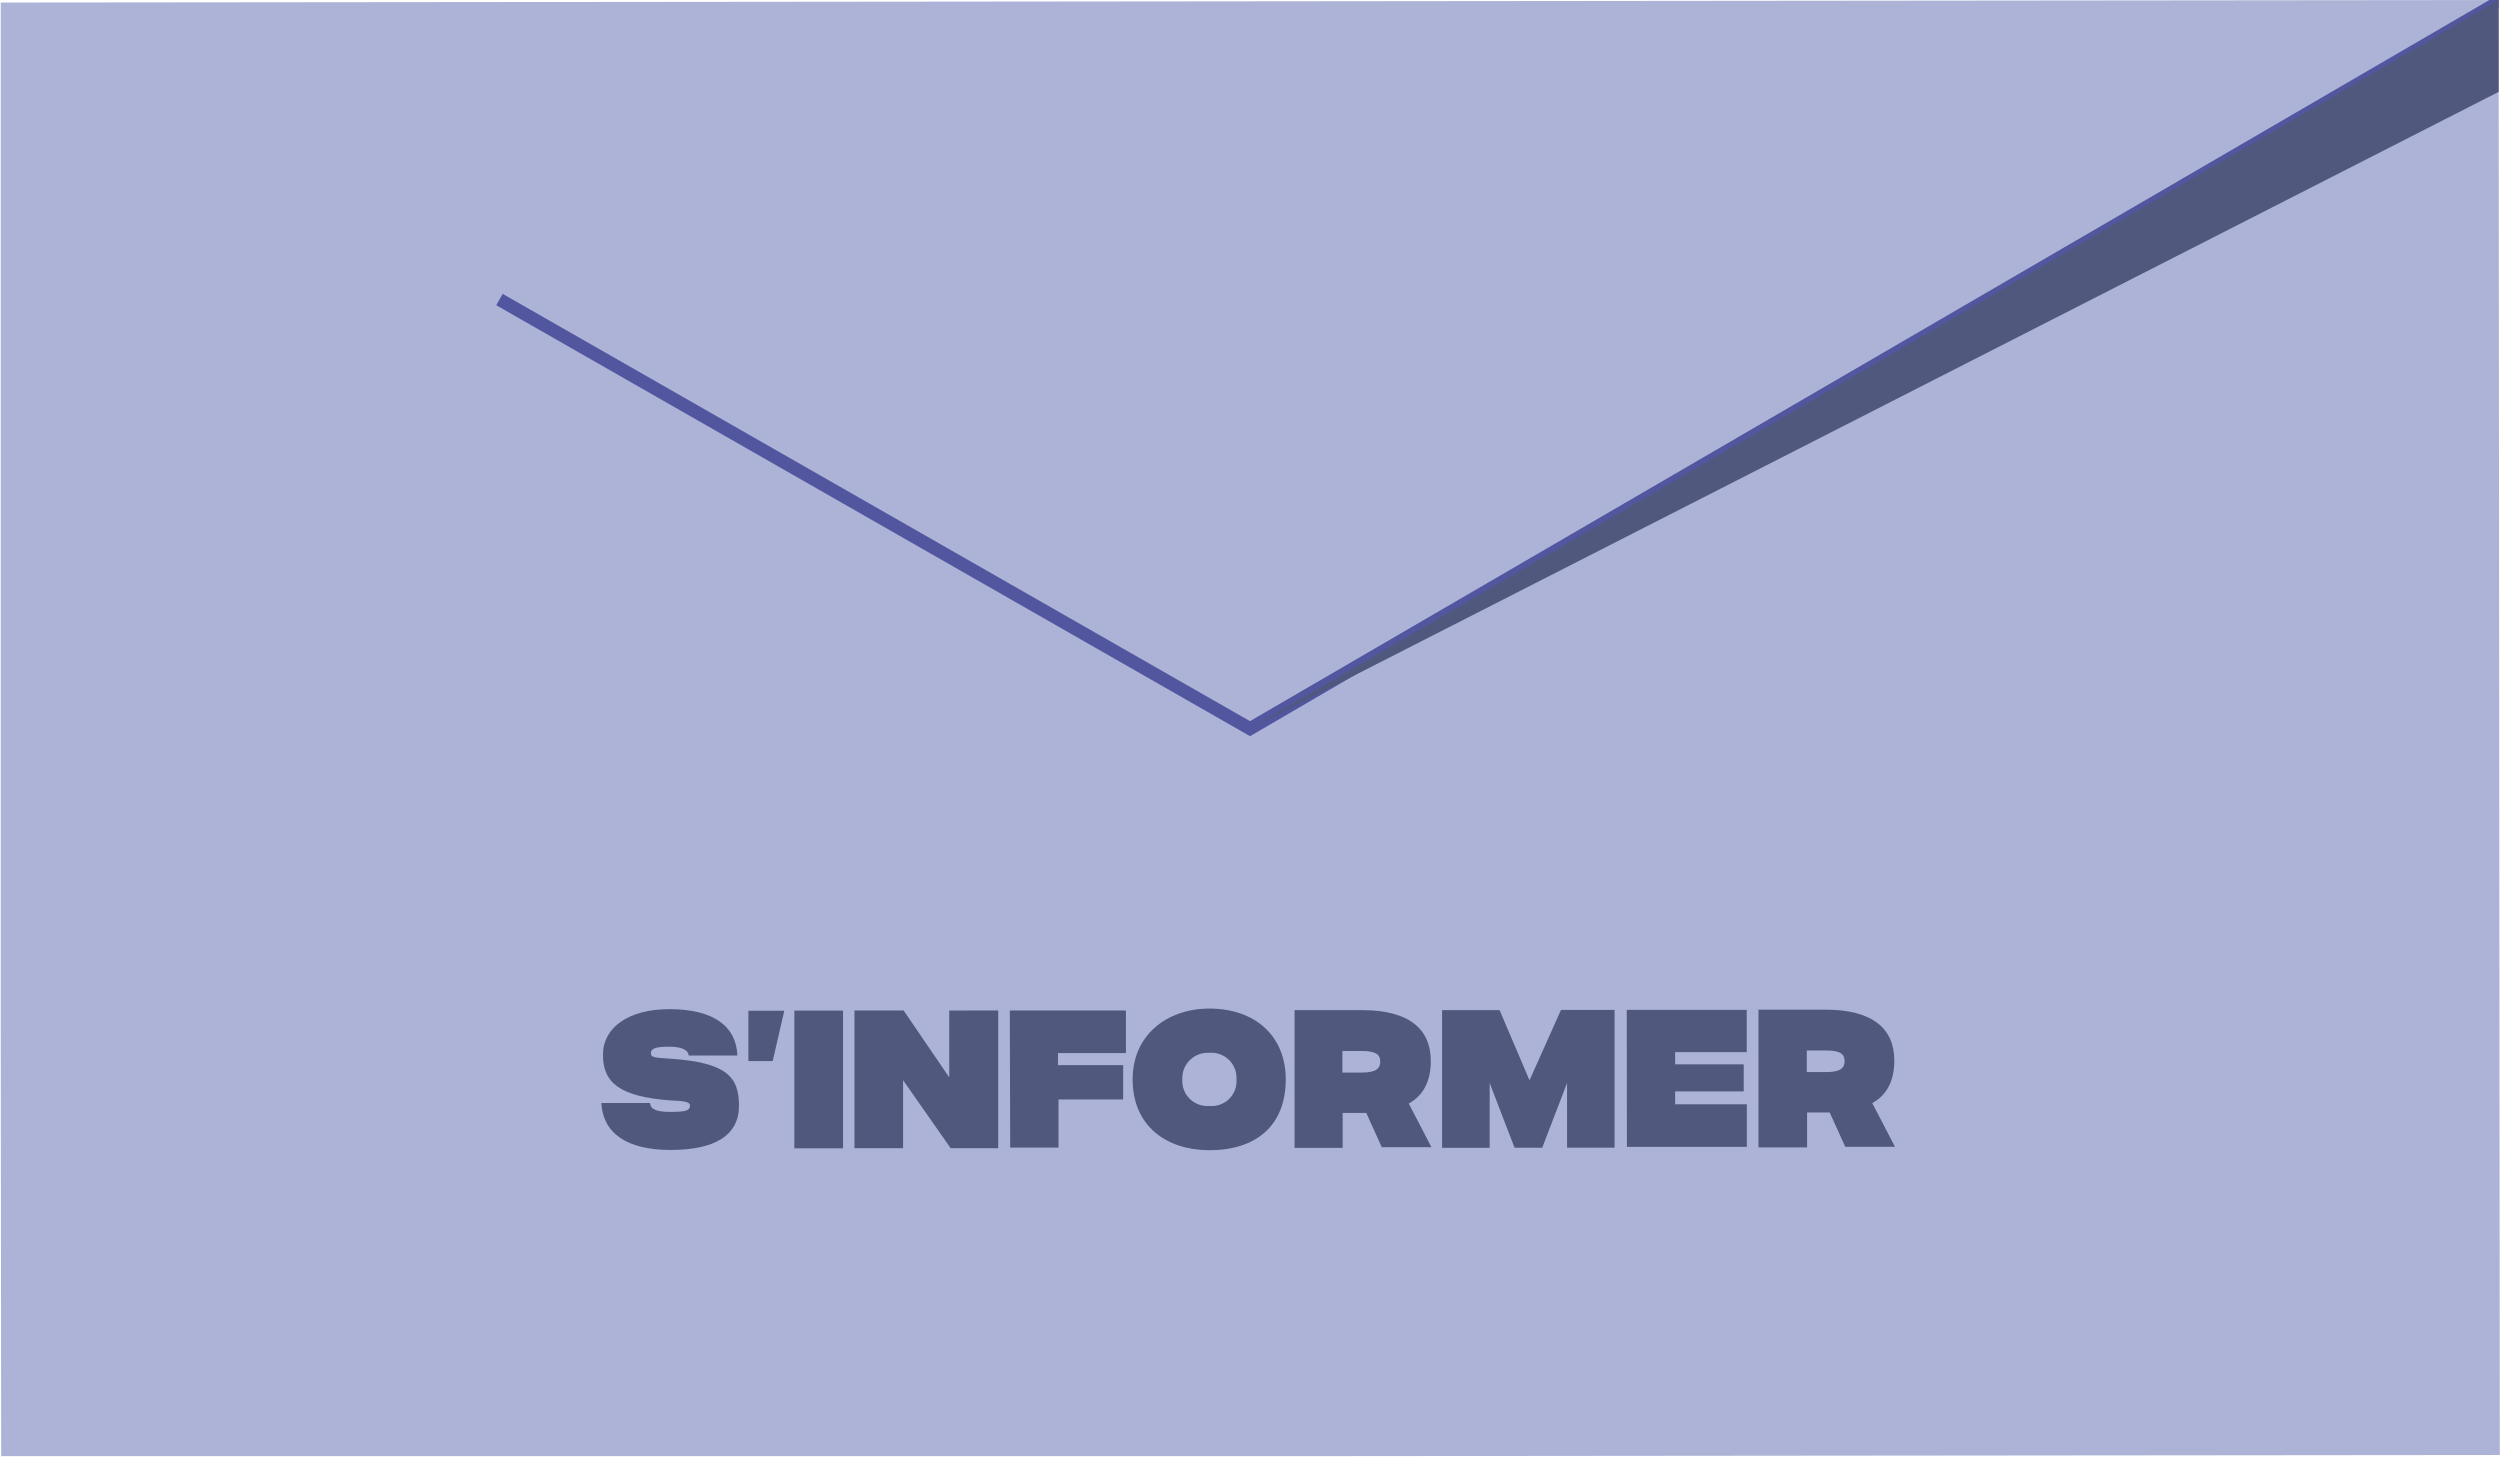
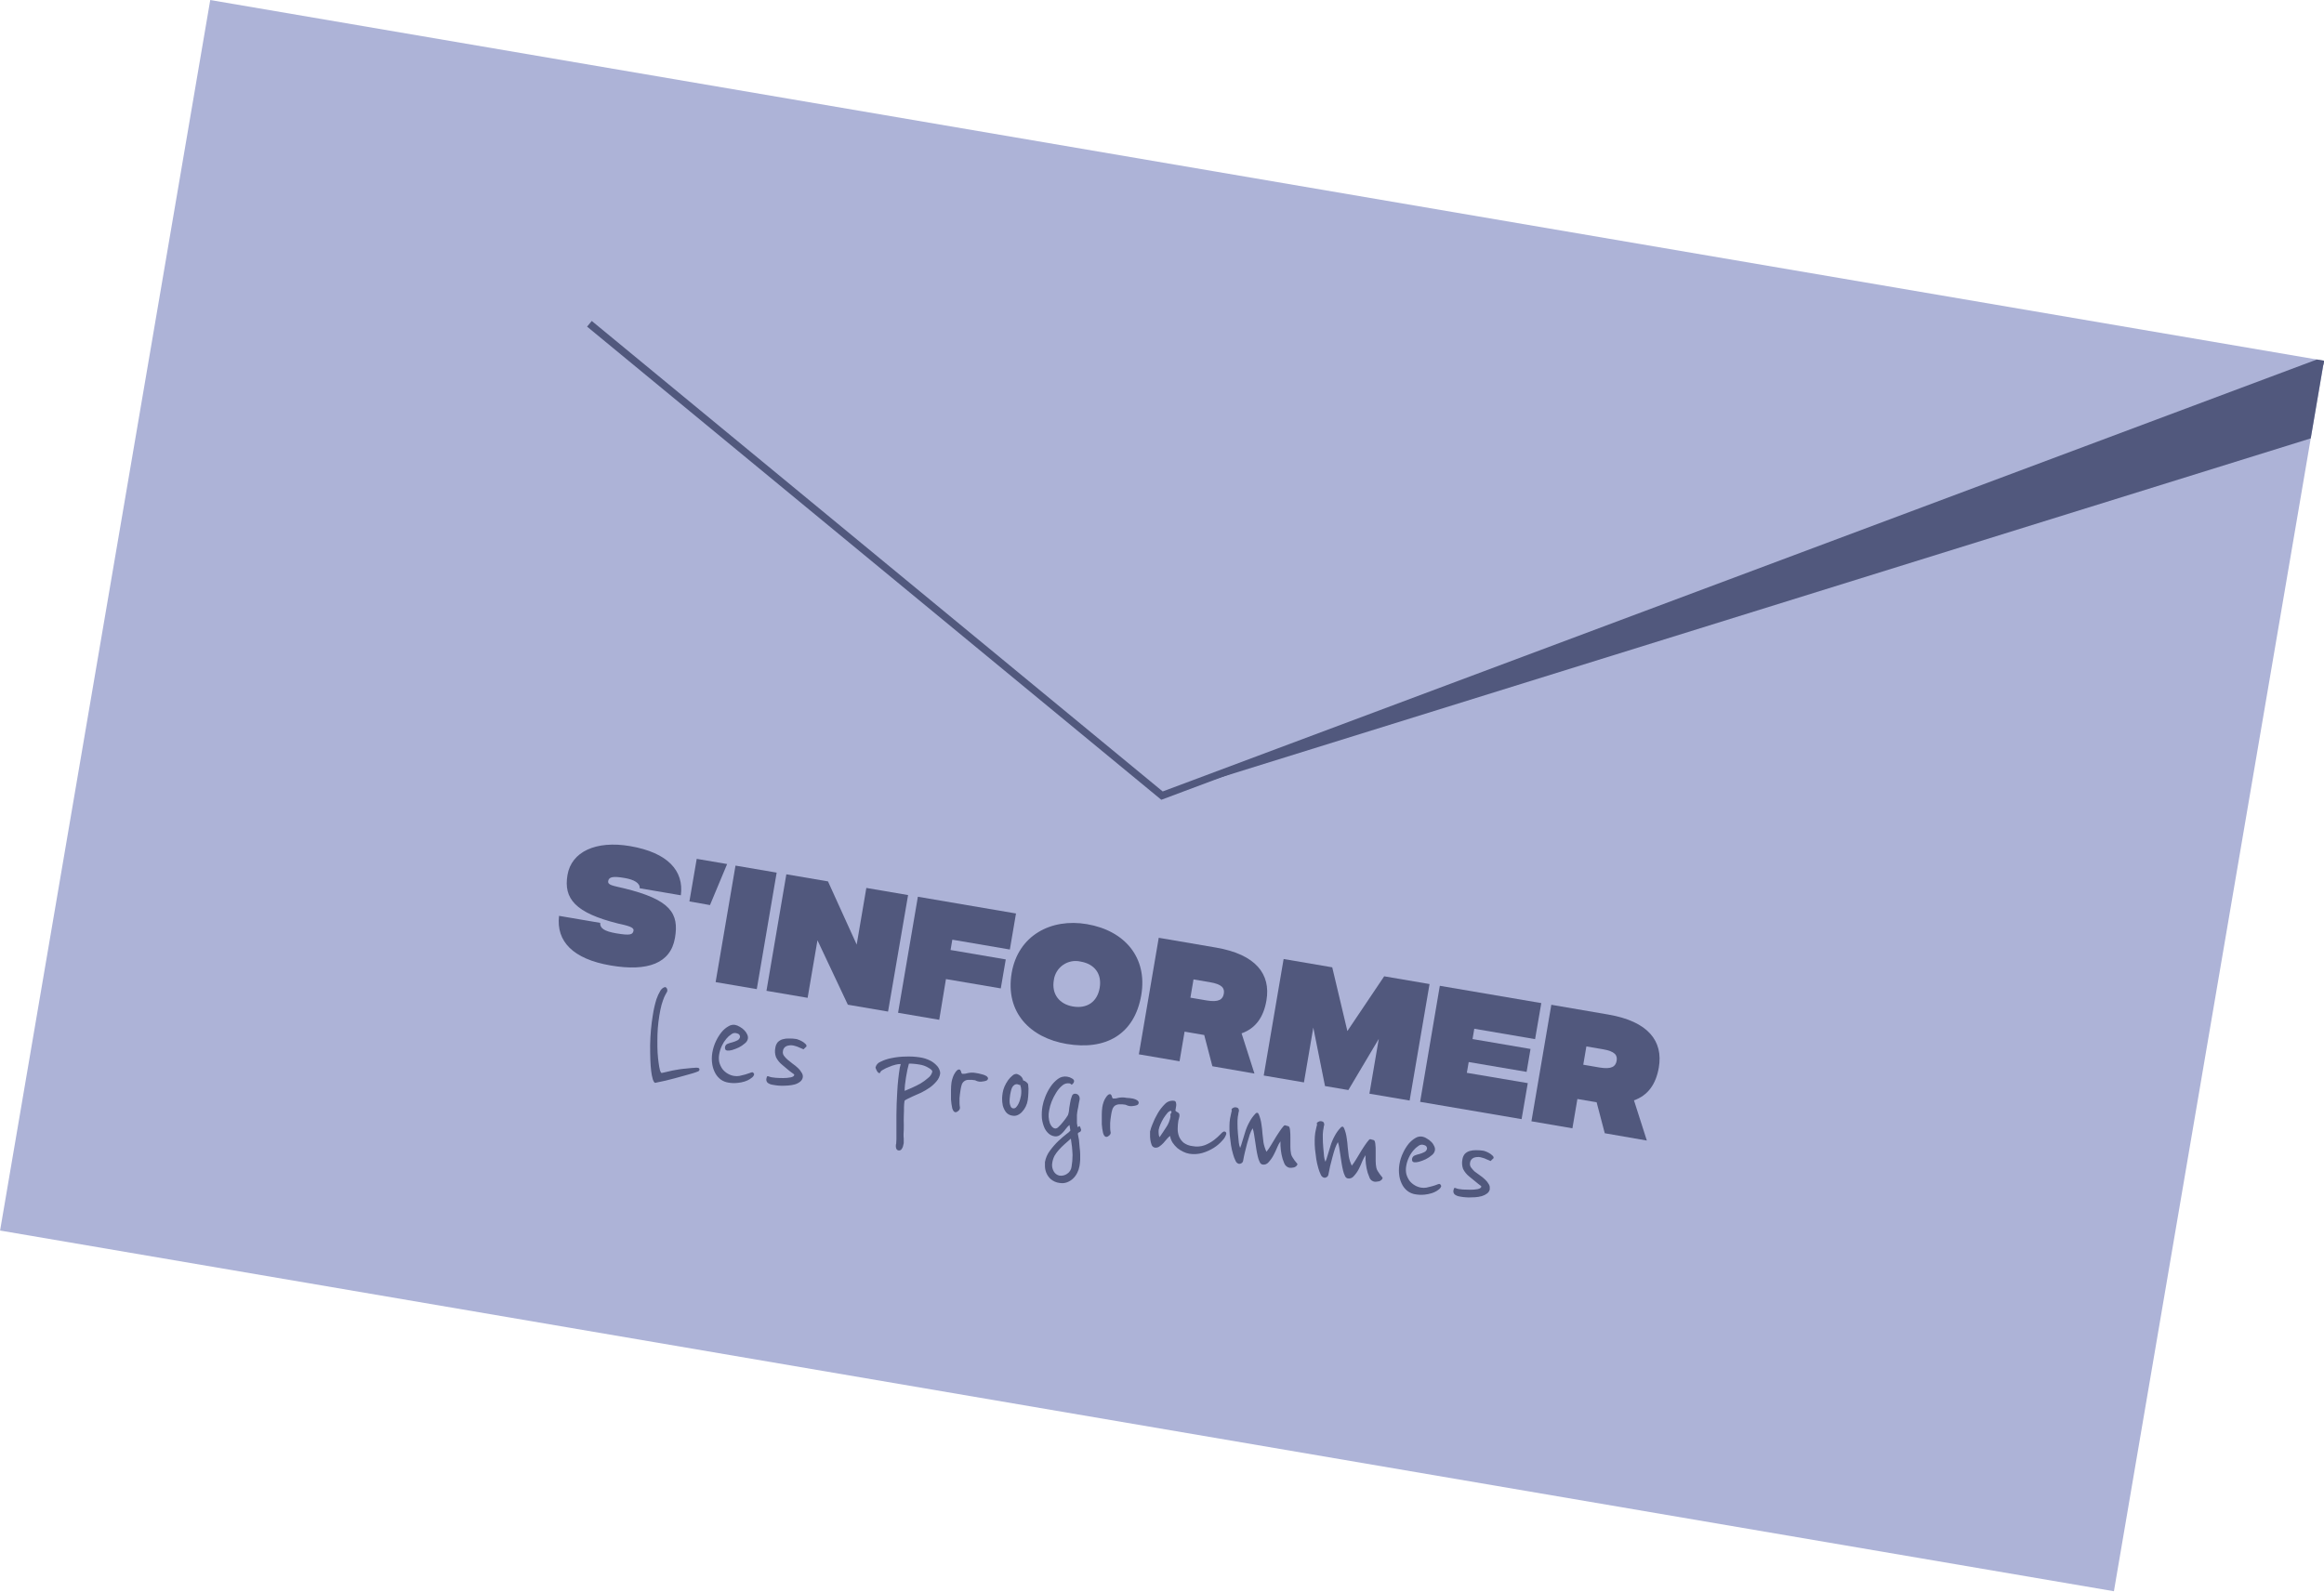
- <svg xmlns="http://www.w3.org/2000/svg" id="Calque_1" data-name="Calque 1" viewBox="0 0 383.49 223.54">
+ <svg xmlns="http://www.w3.org/2000/svg" viewBox="0 0 635.74 435.41">
  <defs>
-     <style>.cls-1{fill:none;}.cls-2{clip-path:url(#clip-path);}.cls-3{fill:#adb3d7;}.cls-4{fill:#51569e;}.cls-5{fill:#51587d;}</style>
-     <clipPath id="clip-path" transform="translate(-308.04 -388.61)">
-       <rect class="cls-1" x="308.15" y="388.04" width="383.7" height="223.93" />
+     <style>.cls-1{fill:none;}.cls-2{clip-path:url(#clip-path);}.cls-3{fill:#adb3d7;}.cls-4{fill:#51587d;}</style>
+     <clipPath id="clip-path" transform="translate(-188.07 -286.4)">
+       <rect class="cls-1" x="334.99" y="209.94" width="342.74" height="587.28" transform="translate(-75.24 917.99) rotate(-80.31)" />
    </clipPath>
  </defs>
-   <g class="cls-2">
-     <path class="cls-3" d="M691.32,388.61,308,389l.22,223.17,383.28-.37Z" transform="translate(-308.04 -388.61)" />
-     <polyline class="cls-4" points="383.28 1.16 191.75 112.93 191.25 112.64 76.12 46.82 77.11 45.08 191.74 110.62 381.86 0 383.28 0 383.28 1.16" />
-     <path class="cls-5" d="M421.15,550.52h-7.47c-.08-.93-1.27-1.36-3-1.35-2,0-2.8.25-2.8,1s.93.67,3,.84c8.65.59,10.51,2.79,10.52,7.2,0,4.59-3.73,6.8-10.51,6.8s-10.35-2.62-10.61-7.2h7.47c.08.94.93,1.36,3.13,1.36,2.55,0,3-.26,3-1,0-.6-1.19-.68-3-.76-7.8-.59-10.35-2.71-10.35-7,0-4.16,3.89-7,10.17-7C417.58,543.4,421,546.11,421.15,550.52Z" transform="translate(-308.04 -388.61)" />
-     <path class="cls-5" d="M426.57,551.37h-3.73v-7.72h5.51Z" transform="translate(-308.04 -388.61)" />
-     <path class="cls-5" d="M437.36,564.76h-7.47l0-21.13h7.47Z" transform="translate(-308.04 -388.61)" />
-     <path class="cls-5" d="M461.16,543.61l0,21.13h-7.29l-7.3-10.43v10.43h-7.46l0-21.13h7.54l7,10.27V543.62Z" transform="translate(-308.04 -388.61)" />
-     <path class="cls-5" d="M462.94,543.61l17.81,0v6.54H470.33V552h10v5.26h-9.92v7.39H463Z" transform="translate(-308.04 -388.61)" />
-     <path class="cls-5" d="M493.56,543.32c6.95,0,11.7,4.15,11.71,10.85,0,7.13-4.57,10.87-11.69,10.88-6.53,0-11.79-3.64-11.8-10.85C481.77,547.41,487,543.33,493.56,543.32Zm0,14.94a3.81,3.81,0,0,0,4.15-4.08,3.85,3.85,0,0,0-4.16-4.07,3.9,3.9,0,0,0-4.15,4.08A3.85,3.85,0,0,0,493.57,558.26Z" transform="translate(-308.04 -388.61)" />
-     <path class="cls-5" d="M514,559.43v5.26h-7.38l0-21.13H517c7.29,0,10.52,3,10.52,7.79,0,3.06-1.1,5.27-3.38,6.54l3.48,6.7H520l-2.38-5.26H514Zm5.76-8c0-1-.6-1.61-2.8-1.6h-3v3.31h3C519.17,553.14,519.77,552.46,519.77,551.44Z" transform="translate(-308.04 -388.61)" />
-     <path class="cls-5" d="M547.49,543.53h8.22l0,21.13h-7.29v-9.92l-3.81,9.93h-4.24l-3.82-9.92v9.93h-7.3l0-21.12h8.82l4.59,10.77Z" transform="translate(-308.04 -388.61)" />
-     <path class="cls-5" d="M557.58,543.52l18.4,0V550H565v1.87h10.52v4.16H565V558h11v6.53l-18.4,0Z" transform="translate(-308.04 -388.61)" />
-     <path class="cls-5" d="M585.24,559.36v5.26h-7.46l0-21.13H588.1c7.29,0,10.52,3,10.52,7.79,0,3.06-1.09,5.27-3.38,6.54l3.48,6.7h-7.63l-2.38-5.26h-3.48Zm5.75-8c0-1-.59-1.61-2.8-1.61h-3v3.31h3C590.4,553.07,591,552.39,591,551.38Z" transform="translate(-308.04 -388.61)" />
-     <path class="cls-5" d="M499.79,500.38,691.33,402.7V388.61Z" transform="translate(-308.04 -388.61)" />
+   <g id="enveloppe_bleue" data-name="enveloppe bleue">
+     <g class="cls-2">
+       <path class="cls-3" d="M823.81,385.1,245.54,286.4,188.07,623.1l578.27,98.7Z" transform="translate(-188.07 -286.4)" />
+       <polygon class="cls-4" points="317.68 218.84 160.6 89.37 161.88 87.82 318.06 216.56 633.78 98.37 635.74 98.7 635.55 99.84 317.68 218.84" />
+       <path class="cls-4" d="M374.32,531.37l-11.26-1.92c.12-1.43-1.57-2.38-4.13-2.81-3.07-.53-4.28-.34-4.48.81s1.23,1.27,4.26,2c12.9,3.12,15.14,6.93,14,13.59-1.18,6.91-7.38,9.28-17.62,7.53S340.17,544,341,537l11.26,1.92c-.11,1.43,1.06,2.29,4.38,2.86,3.84.65,4.55.38,4.74-.78.15-.89-1.61-1.33-4.28-1.91-11.62-2.91-14.91-6.76-13.79-13.29,1.07-6.28,7.67-9.5,17.14-7.88C370.78,519.7,375.2,524.67,374.32,531.37Z" transform="translate(-188.07 -286.4)" />
+       <path class="cls-4" d="M382.29,534.05l-5.63-1,2-11.65,8.32,1.42Z" transform="translate(-188.07 -286.4)" />
+       <path class="cls-4" d="M395.09,557.05l-11.26-1.92,5.44-31.88,11.26,1.92Z" transform="translate(-188.07 -286.4)" />
+       <path class="cls-4" d="M436.48,531.31,431,563.19l-11-1.88-8.31-17.63L409,559.43l-11.26-1.92,5.44-31.88,11.39,1.94,7.85,17.29,2.64-15.5Z" transform="translate(-188.07 -286.4)" />
+       <path class="cls-4" d="M439.16,531.77,466,536.35l-1.68,9.86-15.74-2.69-.48,2.82,15.1,2.58-1.36,7.93-15-2.55L445,565.44l-11.26-1.92Z" transform="translate(-188.07 -286.4)" />
+       <path class="cls-4" d="M485.41,539.27c10.49,1.79,16.59,9.28,14.86,19.4-1.83,10.75-9.7,15.2-20.45,13.37-9.85-1.68-16.84-8.54-15-19.42C466.58,542.38,475.56,537.58,485.41,539.27Zm-3.84,22.53c3.84.65,6.66-1.24,7.32-5.08s-1.39-6.56-5.22-7.21a6,6,0,0,0-7.32,5.07C475.69,558.42,477.86,561.16,481.57,561.8Z" transform="translate(-188.07 -286.4)" />
+       <path class="cls-4" d="M512.09,568.85l-1.35,7.94-11.13-1.9L505.05,543l15.61,2.67c11,1.87,15.08,7.31,13.85,14.48-.78,4.61-3,7.66-6.8,9l3.52,11-11.51-2-2.23-8.55-.9-.15-4.47-.77Zm10.76-10.55c.26-1.53-.48-2.58-3.81-3.15l-4.48-.76-.85,5,4.48.76C521.52,560.71,522.59,559.84,522.85,558.3Z" transform="translate(-188.07 -286.4)" />
+       <path class="cls-4" d="M566.72,553.54l12.41,2.12-5.45,31.87-11-1.87,2.56-15-8.32,14-6.39-1.09-3.2-16-2.56,15-11-1.88,5.44-31.88,13.3,2.27,4.14,17.44Z" transform="translate(-188.07 -286.4)" />
+       <path class="cls-4" d="M581.94,556.14l27.76,4.73L608,570.73l-16.63-2.84-.48,2.82,15.86,2.71-1.07,6.27L589.84,577l-.51,2.95L606,582.77l-1.69,9.85-27.76-4.73Z" transform="translate(-188.07 -286.4)" />
+       <path class="cls-4" d="M619.56,587.2l-1.35,7.93L607,593.21l5.44-31.88L628,564c11,1.88,15.07,7.31,13.85,14.48-.79,4.61-3,7.66-6.8,9l3.52,11-11.51-2L624.83,588l-.9-.15-4.35-.74Zm10.75-10.55c.27-1.54-.48-2.59-3.8-3.16l-4.48-.76-.85,5,4.48.77C629,579.05,630.05,578.18,630.31,576.65Z" transform="translate(-188.07 -286.4)" />
+       <path class="cls-4" d="M505.94,504.1l314.24-97.75,3.63-21.25Z" transform="translate(-188.07 -286.4)" />
+       <path class="cls-4" d="M379.41,579.1a.58.58,0,0,1-.35.45,14.71,14.71,0,0,1-1.5.53q-1.05.33-2.34.66c-.83.24-1.7.47-2.62.72s-1.77.46-2.52.64-1.41.32-1.94.41-.78.19-.81.19c-.23,0-.46-.35-.67-.93a13.78,13.78,0,0,1-.45-2.26c-.12-1-.2-2.06-.24-3.28s-.06-2.56-.05-3.93.11-2.73.22-4.11.31-2.75.51-4a29.24,29.24,0,0,1,1-4.4,12.37,12.37,0,0,1,1.06-2.29,2.32,2.32,0,0,1,.87-.86,1.41,1.41,0,0,1,.39-.16.68.68,0,0,1,.53.4,1.14,1.14,0,0,1,.12.66,2,2,0,0,1-.28.59,11.32,11.32,0,0,0-.6,1.18c-.21.51-.44,1.18-.69,2a29.54,29.54,0,0,0-.62,3c-.18,1.07-.31,2.19-.41,3.36s-.11,2.33-.12,3.49,0,2.25.06,3.29.17,2,.28,2.78a18.2,18.2,0,0,0,.36,2c.14.47.29.73.47.76l.61-.13,1.42-.32a18.06,18.06,0,0,1,1.84-.38c.69-.13,1.38-.24,2.06-.31.31,0,.66-.07,1.06-.1l1.21-.12c.37,0,.69-.06,1-.07h.55C379.25,578.57,379.46,578.78,379.41,579.1Zm14.94,1.11a.6.6,0,0,1,0,.27,1.52,1.52,0,0,1-.53.74,5.06,5.06,0,0,1-.67.48,6.19,6.19,0,0,1-1.33.61,9.31,9.31,0,0,1-2,.4,8.87,8.87,0,0,1-2.58-.1,4.78,4.78,0,0,1-1.93-.77,5.46,5.46,0,0,1-1.5-1.66,7.69,7.69,0,0,1-.88-2.46,9.54,9.54,0,0,1,0-3.28,11.62,11.62,0,0,1,1-3.17,12.08,12.08,0,0,1,1.55-2.48,6.73,6.73,0,0,1,1.85-1.57,2.64,2.64,0,0,1,1.75-.4,3.7,3.7,0,0,1,1.37.54,4.8,4.8,0,0,1,1.22.93,3.67,3.67,0,0,1,.81,1.18,1.93,1.93,0,0,1,.17,1.17,2.13,2.13,0,0,1-.84,1.27,7.69,7.69,0,0,1-1.64,1.1,12.49,12.49,0,0,1-1.85.71,3.68,3.68,0,0,1-1.39.13.63.63,0,0,1-.45-.3,1.16,1.16,0,0,1-.08-.65,1.14,1.14,0,0,1,.7-.89,9.11,9.11,0,0,1,1.34-.42,6.47,6.47,0,0,0,1.32-.51,1.31,1.31,0,0,0,.75-1,1.37,1.37,0,0,0-.15-.48c-.11-.26-.49-.44-1.14-.55a1.63,1.63,0,0,0-1.11.37,5.65,5.65,0,0,0-1.33,1.19,8.41,8.41,0,0,0-1.22,1.9,8.79,8.79,0,0,0-.77,2.48,5.5,5.5,0,0,0,.06,2.15,6,6,0,0,0,.85,1.78,5.21,5.21,0,0,0,1.4,1.23,4.93,4.93,0,0,0,1.76.65,4.33,4.33,0,0,0,1.47,0c.56-.12,1.08-.24,1.56-.38s.95-.3,1.3-.43a2.26,2.26,0,0,1,.72-.2.37.37,0,0,1,.24.18A.54.54,0,0,1,394.35,580.21Zm13.33.94a1.89,1.89,0,0,1-.75,1.24,4.24,4.24,0,0,1-1.44.73,9.44,9.44,0,0,1-1.78.3c-.65.05-1.26.07-1.84.07s-1.08-.07-1.53-.12l-.8-.13a3.06,3.06,0,0,1-1.46-.55,1.2,1.2,0,0,1-.35-1.2,2,2,0,0,1,.12-.44c0-.14.18-.2.39-.16a1.84,1.84,0,0,1,.43.16,4.14,4.14,0,0,0,.48.12l1.12.14c.66.05,1.35.07,2.08.07a10.46,10.46,0,0,0,2-.18c.63-.14,1-.38,1-.74,0-.06-.27-.29-.85-.68s-1.35-1.11-2.44-2a6.23,6.23,0,0,1-1.71-2.11,4.66,4.66,0,0,1-.18-2.58,3,3,0,0,1,.66-1.53,3.11,3.11,0,0,1,1.32-.79,5.56,5.56,0,0,1,1.76-.21,10.68,10.68,0,0,1,2.08.15,4.84,4.84,0,0,1,.51.18,5.44,5.44,0,0,1,1,.47,3.27,3.27,0,0,1,.85.64.76.76,0,0,1,.34.7c0,.06-.08.14-.22.24l-.6.58-.46-.21-.73-.3a4.14,4.14,0,0,0-.81-.32,4.69,4.69,0,0,0-.7-.2,3.48,3.48,0,0,0-1.94.14,1.68,1.68,0,0,0-1,1.48,1.6,1.6,0,0,0,.27,1.14,6.4,6.4,0,0,0,1.05,1.13l1.37,1.09a11.67,11.67,0,0,1,1.41,1.14,5,5,0,0,1,1,1.25A1.8,1.8,0,0,1,407.68,581.15Zm37.58-1a4.17,4.17,0,0,1-1,2.12,9.81,9.81,0,0,1-1.88,1.74,20.64,20.64,0,0,1-2.31,1.36c-.82.38-1.58.71-2.26,1l-1.63.78c-.43.2-.66.38-.68.53a13.22,13.22,0,0,0-.14,1.66c0,.7,0,1.47-.05,2.32s0,1.67,0,2.55,0,1.69-.07,2.41c0,0,0,.16,0,.4s0,.53.05.83a4.93,4.93,0,0,1,0,.83,2.91,2.91,0,0,1,0,.5,4.42,4.42,0,0,1-.15.66,1.77,1.77,0,0,1-.25.69,1.29,1.29,0,0,1-.4.53.87.87,0,0,1-.62.13.77.77,0,0,1-.64-.56,1.76,1.76,0,0,1-.09-.84l0-.18a.4.4,0,0,0,.08-.21,24.13,24.13,0,0,0,.07-2.68c0-1.46,0-3.21,0-5.24s.1-4.15.23-6.44a61.56,61.56,0,0,1,.69-6.49,4,4,0,0,1,.13-.49c.06-.2.1-.37.13-.52a5.52,5.52,0,0,0-1.4.18,11.62,11.62,0,0,0-1.83.62,9.14,9.14,0,0,0-1.69.82,1.44,1.44,0,0,0-.78.87l-.31-.05c-.09,0-.18-.09-.28-.23a1.38,1.38,0,0,1-.29-.45c-.09-.17-.17-.34-.24-.5a.82.82,0,0,1-.08-.33,2.21,2.21,0,0,1,1.39-1.55,10.92,10.92,0,0,1,3-1,19.5,19.5,0,0,1,3.86-.42,19.79,19.79,0,0,1,3.84.21,9.21,9.21,0,0,1,2.82.87,6.31,6.31,0,0,1,1.75,1.29,3.44,3.44,0,0,1,.84,1.28A2.13,2.13,0,0,1,445.26,580.1Zm-2.15-.48c.05-.3-.28-.66-1-1.07a6.58,6.58,0,0,0-2.54-.92,16.77,16.77,0,0,0-2-.23,4.64,4.64,0,0,0-.87,0c-.14.47-.27,1-.41,1.67s-.26,1.31-.37,2-.21,1.41-.29,2.1-.08,1.21-.09,1.67l1.86-.79c.82-.36,1.62-.76,2.43-1.2a13.66,13.66,0,0,0,2.11-1.53A3.05,3.05,0,0,0,443.11,579.62Zm15.24,1.88a.71.71,0,0,1-.36.49,3.1,3.1,0,0,1-.67.21,6.46,6.46,0,0,1-.75.11c-.24,0-.43,0-.58,0a3,3,0,0,1-.88-.23.8.8,0,0,0-.34-.15,7,7,0,0,0-1.8-.11,1.93,1.93,0,0,0-1.82,1.34,10,10,0,0,0-.32,1.41c-.15,1-.24,1.71-.28,2.28v1.41c0,.37.06.67.09.88a1.2,1.2,0,0,1,0,.56,1.17,1.17,0,0,1-.52.69,1,1,0,0,1-.73.29c-.36-.06-.63-.42-.83-1.09a16.59,16.59,0,0,1-.34-2.38c0-.92,0-1.82,0-2.7a16,16,0,0,1,.14-2,8.18,8.18,0,0,1,.37-1.4,5.05,5.05,0,0,1,.55-1.14,3.19,3.19,0,0,1,.62-.77.78.78,0,0,1,.59-.22.4.4,0,0,1,.32.24,1,1,0,0,1,.17.39l.12.38a.44.44,0,0,0,.29.19,3.81,3.81,0,0,0,1.35-.19,5.35,5.35,0,0,1,2.24-.05,13,13,0,0,1,1.76.38,4,4,0,0,1,1.16.46.86.86,0,0,1,.28.27A.49.49,0,0,1,458.35,581.5Zm10.87,5.83a6.14,6.14,0,0,1-.57,1.82,5.83,5.83,0,0,1-1,1.44,3.65,3.65,0,0,1-1.24.89,2.35,2.35,0,0,1-1.34.15,2.69,2.69,0,0,1-1.84-1,5.32,5.32,0,0,1-.85-1.82,9.32,9.32,0,0,1-.18-1.95,13.51,13.51,0,0,1,.15-1.48,7.58,7.58,0,0,1,.51-1.74,10.87,10.87,0,0,1,1-1.76,7,7,0,0,1,1.21-1.26,1.54,1.54,0,0,1,1.2-.4,1.67,1.67,0,0,1,.39.16,2.68,2.68,0,0,1,.58.37,2,2,0,0,1,.46.53,1.37,1.37,0,0,1,.25.68,2.17,2.17,0,0,1,.92.51c.29.26.44.45.45.58a10.57,10.57,0,0,1,.07,2.38A16.35,16.35,0,0,1,469.22,587.33Zm-1.86-1.13a7.86,7.86,0,0,0,.09-1.39,5.47,5.47,0,0,0-.29-1.6.58.58,0,0,1-.23,0,.81.81,0,0,1-.3-.1.47.47,0,0,0-.17-.07,1.17,1.17,0,0,0-.9.17,1.77,1.77,0,0,0-.61.68,4.81,4.81,0,0,0-.34,1c-.08.35-.15.69-.21,1s-.1.7-.13,1.12a6.22,6.22,0,0,0,0,1.14,3.66,3.66,0,0,0,.3,1,.8.8,0,0,0,.65.47.91.91,0,0,0,.83-.32,4,4,0,0,0,.66-1,5.61,5.61,0,0,0,.42-1.16A7.4,7.4,0,0,0,467.36,586.2Zm16.45,9.34a.69.69,0,0,1-.46.61.55.55,0,0,0-.44.43,2,2,0,0,0,.1.51,11.18,11.18,0,0,1,.22,1.18c.08.83.14,1.56.19,2.17a14,14,0,0,1,.14,1.71c0,.53,0,1,0,1.56a14.47,14.47,0,0,1-.19,1.7,6.46,6.46,0,0,1-.62,1.86,5.56,5.56,0,0,1-1.17,1.59,5,5,0,0,1-1.62,1,3.9,3.9,0,0,1-2,.18,4.6,4.6,0,0,1-2.51-1.1,4.81,4.81,0,0,1-1.18-1.74,5.08,5.08,0,0,1-.35-1.79,8.34,8.34,0,0,1,0-1.08,7.23,7.23,0,0,1,1.38-3.15,20,20,0,0,1,2.35-2.68c.83-.77,1.57-1.41,2.23-1.91a4.34,4.34,0,0,0,1-.89l-.25-1.54a6.42,6.42,0,0,0-1,1.07,9.2,9.2,0,0,1-.9,1.08,3.87,3.87,0,0,1-1,.79,2.13,2.13,0,0,1-1.3.15,3.11,3.11,0,0,1-1.52-.75,4.61,4.61,0,0,1-1.19-1.69,9.28,9.28,0,0,1-.64-2.52,13.33,13.33,0,0,1,.17-3.26,13.06,13.06,0,0,1,.72-2.48,14,14,0,0,1,1.46-2.82,8.66,8.66,0,0,1,2-2.13A3.29,3.29,0,0,1,480,581a3.53,3.53,0,0,1,1.33.49c.42.25.6.51.56.78a1.16,1.16,0,0,1-.23.55,2.07,2.07,0,0,1-.43.39c-.08-.07-.17-.15-.28-.23a.79.79,0,0,0-.38-.15,2.35,2.35,0,0,0-1.92.6,7.52,7.52,0,0,0-1.64,1.92,15.63,15.63,0,0,0-1.27,2.48,12.84,12.84,0,0,0-.66,2.36,6.58,6.58,0,0,0,.2,3.58c.37.86.84,1.33,1.41,1.42a1.18,1.18,0,0,0,.93-.44,9.65,9.65,0,0,0,1.11-1.19,16.07,16.07,0,0,0,1-1.3c.27-.41.44-.66.48-.74a5.68,5.68,0,0,0,.26-1c.05-.32.09-.68.12-1.07l.21-1.24a8.3,8.3,0,0,1,.49-1.88.87.87,0,0,1,1-.66,1.17,1.17,0,0,1,.95.61,1.55,1.55,0,0,1,.16,1c-.05.27-.12.59-.21,1s-.11.71-.17,1.06a8.59,8.59,0,0,1-.19.89c0,.23-.06.38-.07.44s-.06.45-.09.81a9.23,9.23,0,0,1,0,1c0,.34,0,.65,0,.95s0,.47.05.56,0,.23.06.42a1.93,1.93,0,0,0,.12.43.55.55,0,0,1,.2-.15c.11-.07.19-.14.26-.19a1.21,1.21,0,0,1,.32.6A2,2,0,0,1,483.81,595.54Zm-2.43,5.39c0-.49-.09-1-.16-1.48s-.14-1-.21-1.54c-.6.54-1.19,1.05-1.75,1.54s-1.05,1-1.53,1.53a10.23,10.23,0,0,0-1.17,1.58,6.22,6.22,0,0,0-.63,1.91,3.41,3.41,0,0,0,.39,2.39,2.32,2.32,0,0,0,1.59,1.17,2.93,2.93,0,0,0,2-.45,2.68,2.68,0,0,0,1.29-2c.1-.62.17-1.14.2-1.56a9.33,9.33,0,0,0,.05-1.14,4.64,4.64,0,0,0,0-.91C481.43,601.67,481.41,601.33,481.38,600.93Zm18.17-12.72a.65.65,0,0,1-.35.48,3.1,3.1,0,0,1-.67.21,6.79,6.79,0,0,1-.75.11,4.2,4.2,0,0,1-.59,0,3,3,0,0,1-.87-.23,1,1,0,0,0-.34-.15,7.08,7.08,0,0,0-1.81-.11,2.43,2.43,0,0,0-1.16.4,2.3,2.3,0,0,0-.65,1,9.53,9.53,0,0,0-.32,1.4c-.15.95-.25,1.71-.28,2.28v1.42c0,.37.06.66.08.88a1.16,1.16,0,0,1,.05.55,1.12,1.12,0,0,1-.52.69,1,1,0,0,1-.73.29c-.36-.06-.64-.42-.83-1.09a16.38,16.38,0,0,1-.34-2.38c0-.92,0-1.82,0-2.69a16.16,16.16,0,0,1,.14-2,7.35,7.35,0,0,1,.36-1.4,5,5,0,0,1,.56-1.14,3.12,3.12,0,0,1,.62-.76.74.74,0,0,1,.58-.23.46.46,0,0,1,.33.24,1,1,0,0,1,.17.39l.12.38a.41.41,0,0,0,.28.19,3.85,3.85,0,0,0,1.36-.19,5.34,5.34,0,0,1,2.24,0A13,13,0,0,1,498,587a4.32,4.32,0,0,1,1.16.46,1.13,1.13,0,0,1,.27.27A.48.48,0,0,1,499.55,588.21Zm24,8.32a4.15,4.15,0,0,1-1.08,1.87,10.44,10.44,0,0,1-2.32,2,12.44,12.44,0,0,1-3.2,1.44,8.17,8.17,0,0,1-3.54.2,6.12,6.12,0,0,1-1.65-.54,8.49,8.49,0,0,1-1.61-1,8,8,0,0,1-1.31-1.49,5,5,0,0,1-.7-1.85,6,6,0,0,0-.81.78c-.3.38-.64.77-1,1.16a6.44,6.44,0,0,1-1.16,1,1.73,1.73,0,0,1-1.18.27,1.18,1.18,0,0,1-.88-.74,6.66,6.66,0,0,1-.36-1.43,8.35,8.35,0,0,1-.08-1.47c0-.45,0-.71,0-.77a12,12,0,0,1,.64-1.94,19.12,19.12,0,0,1,1.44-3,12,12,0,0,1,2-2.59,2.9,2.9,0,0,1,2.47-.88.6.6,0,0,1,.55.55,2,2,0,0,1,.05.83l-.22,1.33a2.07,2.07,0,0,0,.4.34,1,1,0,0,1,.42.25.54.54,0,0,1,.26.36,1.54,1.54,0,0,1,0,.73,4,4,0,0,1-.14.57,1.8,1.8,0,0,0-.12.44,14.84,14.84,0,0,0-.19,2.29,5.67,5.67,0,0,0,.39,2.12,4.52,4.52,0,0,0,1.23,1.66,5,5,0,0,0,2.4.93,6.3,6.3,0,0,0,3.42-.26,10.53,10.53,0,0,0,2.56-1.45,15.5,15.5,0,0,0,1.76-1.59c.45-.5.79-.73,1-.69A.51.51,0,0,1,523.52,596.53ZM508.25,592a.61.61,0,0,0,0-.33.79.79,0,0,1,0-.32.6.6,0,0,1,.14-.3.72.72,0,0,0,.15-.34.19.19,0,0,0-.06-.19.27.27,0,0,1-.06-.2,1.68,1.68,0,0,0-1,.62,14.41,14.41,0,0,0-1.05,1.43,12.67,12.67,0,0,0-.88,1.72,7.18,7.18,0,0,0-.46,1.43,4.74,4.74,0,0,0,0,1.05,2.2,2.2,0,0,0,.24,1c.68-1,1.3-1.89,1.87-2.8A7.16,7.16,0,0,0,508.25,592ZM543,604.89a.94.94,0,0,1-.32.58,1.79,1.79,0,0,1-.61.36,3.79,3.79,0,0,1-.7.11,2.06,2.06,0,0,1-.55,0,2,2,0,0,1-1.44-1.24,11,11,0,0,1-.74-2.4,16.32,16.32,0,0,1-.29-2.42c0-.73,0-1.13,0-1.18a7.34,7.34,0,0,0-.85,1.55c-.3.74-.65,1.48-1.05,2.24a8.82,8.82,0,0,1-1.36,1.92,1.73,1.73,0,0,1-1.65.64,1.09,1.09,0,0,1-.76-.67,6,6,0,0,1-.53-1.5c-.15-.6-.28-1.27-.4-2s-.2-1.48-.33-2.2-.2-1.38-.31-2a8.27,8.27,0,0,0-.38-1.56,9.82,9.82,0,0,0-.79,1.74c-.24.75-.48,1.55-.71,2.39s-.43,1.63-.62,2.45-.35,1.54-.45,2.16a1,1,0,0,1-.5.83,1,1,0,0,1-.71.16,1.33,1.33,0,0,1-.87-.78,9.87,9.87,0,0,1-.7-1.85,19.58,19.58,0,0,1-.56-2.46c-.13-.9-.24-1.8-.34-2.7s-.1-1.73-.09-2.52a13.63,13.63,0,0,1,.15-2,9.88,9.88,0,0,1,.22-1.06,5.83,5.83,0,0,0,.16-.74,4.08,4.08,0,0,0,.11-.4.17.17,0,0,0-.06-.19.41.41,0,0,1,0-.23c0-.09.13-.2.37-.35a1.08,1.08,0,0,1,.76-.19c.42.07.67.2.76.39a1,1,0,0,1,.12.66,3.78,3.78,0,0,1-.11.4c0,.17-.09.57-.2,1.19a13.4,13.4,0,0,0-.08,1.91q0,1.27.12,2.61c.07.9.15,1.73.24,2.5a5,5,0,0,0,.36,1.43.84.84,0,0,0,.15-.38,3.27,3.27,0,0,1,.15-.39l1.09-3.56a13.54,13.54,0,0,1,1.18-2.77,9.89,9.89,0,0,1,1.59-2.21.6.6,0,0,1,.54-.27c.18,0,.32.19.43.48a10.6,10.6,0,0,1,.7,2.66,24.39,24.39,0,0,1,.28,2.51c.08.8.17,1.63.28,2.46a10.05,10.05,0,0,0,.82,2.55,14.55,14.55,0,0,0,1.19-1.72l1.5-2.49c.53-.83,1-1.54,1.44-2.14s.74-.92.92-.9l.44.12.43.12c.27,0,.44.39.52,1a16.11,16.11,0,0,1,.1,2.2c0,.83,0,1.66,0,2.51a9.37,9.37,0,0,0,.19,1.9,2.71,2.71,0,0,0,.4.93c.19.31.39.6.58.87Zm23.3,3.79a1,1,0,0,1-.33.58,1.92,1.92,0,0,1-.6.36,5,5,0,0,1-.71.11,1.75,1.75,0,0,1-2-1.23,10.81,10.81,0,0,1-.75-2.4,17.78,17.78,0,0,1-.29-2.42c0-.73,0-1.13,0-1.19a9.15,9.15,0,0,0-.85,1.55,23.8,23.8,0,0,1-1,2.25,8.82,8.82,0,0,1-1.36,1.92,1.73,1.73,0,0,1-1.65.64,1.09,1.09,0,0,1-.76-.67,6.64,6.64,0,0,1-.53-1.5c-.15-.6-.28-1.27-.4-2s-.2-1.48-.33-2.2-.2-1.38-.31-2a7.85,7.85,0,0,0-.38-1.57,11.18,11.18,0,0,0-.79,1.75c-.24.75-.48,1.54-.7,2.39s-.44,1.63-.63,2.45-.34,1.54-.44,2.16a1.07,1.07,0,0,1-.5.83,1,1,0,0,1-.71.16,1.32,1.32,0,0,1-.88-.78,10.62,10.62,0,0,1-.7-1.85,21.52,21.52,0,0,1-.56-2.46c-.13-.9-.24-1.8-.34-2.7s-.09-1.73-.09-2.52a15.13,15.13,0,0,1,.15-2c.06-.38.14-.74.22-1.06s.13-.51.17-.74.1-.37.11-.4a.19.19,0,0,0-.06-.19s0-.11,0-.23.14-.2.37-.35a1.08,1.08,0,0,1,.76-.19c.42.06.67.2.76.39a1,1,0,0,1,.12.66,2,2,0,0,1-.11.39c0,.18-.09.58-.19,1.2a10.94,10.94,0,0,0-.08,1.91q0,1.27.12,2.61c.06.9.14,1.73.23,2.5a5,5,0,0,0,.36,1.43.84.84,0,0,0,.15-.39,2.15,2.15,0,0,1,.16-.38l1.08-3.56a14.46,14.46,0,0,1,1.18-2.78,10,10,0,0,1,1.59-2.2.61.61,0,0,1,.54-.27c.18,0,.32.18.43.47a10.36,10.36,0,0,1,.7,2.67,24.39,24.39,0,0,1,.28,2.51c.08.8.18,1.62.28,2.46a10.46,10.46,0,0,0,.82,2.55,14.2,14.2,0,0,0,1.19-1.72l1.5-2.49c.53-.83,1-1.54,1.44-2.14s.75-.93.92-.9l.44.12.44.12c.26,0,.44.39.51,1a14.59,14.59,0,0,1,.1,2.2c0,.83,0,1.66,0,2.51a9.37,9.37,0,0,0,.19,1.9,2.91,2.91,0,0,0,.4.93c.19.31.39.6.59.87Zm16,2.1a.74.74,0,0,1,0,.27,1.73,1.73,0,0,1-.53.74,6.32,6.32,0,0,1-.68.48,5.86,5.86,0,0,1-1.32.6,9.51,9.51,0,0,1-2,.41,9.24,9.24,0,0,1-2.58-.1,4.83,4.83,0,0,1-1.92-.77,5.37,5.37,0,0,1-1.51-1.66,7.67,7.67,0,0,1-.88-2.47,10,10,0,0,1,0-3.27,11.63,11.63,0,0,1,1-3.17,12.43,12.43,0,0,1,1.54-2.49,7.27,7.27,0,0,1,1.85-1.57,2.69,2.69,0,0,1,1.75-.39,3.34,3.34,0,0,1,1.37.54,5,5,0,0,1,1.22.92,3.5,3.5,0,0,1,.81,1.19,1.91,1.91,0,0,1,.17,1.16,2.15,2.15,0,0,1-.84,1.28,7.69,7.69,0,0,1-1.64,1.1,12,12,0,0,1-1.85.7,3.73,3.73,0,0,1-1.39.14.73.73,0,0,1-.45-.3,1.2,1.2,0,0,1,.62-1.54,7.22,7.22,0,0,1,1.34-.42,7.12,7.12,0,0,0,1.32-.52,1.28,1.28,0,0,0,.75-1,1.37,1.37,0,0,0-.15-.48c-.1-.26-.49-.45-1.14-.55a1.63,1.63,0,0,0-1.1.36,5.77,5.77,0,0,0-1.34,1.2,8.19,8.19,0,0,0-1.22,1.9,8.72,8.72,0,0,0-.77,2.47,5.5,5.5,0,0,0,.06,2.15,5.87,5.87,0,0,0,.85,1.78,5,5,0,0,0,1.4,1.23,5,5,0,0,0,1.76.66,4.33,4.33,0,0,0,1.47,0c.56-.12,1.09-.25,1.56-.38s1-.3,1.3-.43a2,2,0,0,1,.72-.2.39.39,0,0,1,.25.17A.57.57,0,0,1,582.25,610.78Zm13.33.93a1.92,1.92,0,0,1-.75,1.25,4.41,4.41,0,0,1-1.44.72,8.56,8.56,0,0,1-1.78.31c-.65,0-1.26.07-1.84.06s-1.08-.07-1.53-.11l-.8-.13a3.1,3.1,0,0,1-1.46-.56,1.17,1.17,0,0,1-.35-1.19,1.83,1.83,0,0,1,.12-.44c0-.14.18-.2.39-.17a2,2,0,0,1,.43.17l.48.12,1.12.14c.66,0,1.35.06,2.08.06a10.51,10.51,0,0,0,2-.17c.63-.14,1-.39,1-.74q0-.09-.84-.69c-.54-.42-1.36-1.1-2.45-2a6.11,6.11,0,0,1-1.71-2.1,4.75,4.75,0,0,1-.18-2.58,3,3,0,0,1,.66-1.53,3.11,3.11,0,0,1,1.32-.79,5.86,5.86,0,0,1,1.76-.22,11.42,11.42,0,0,1,2.08.16l.52.17a5.8,5.8,0,0,1,1,.48,3.27,3.27,0,0,1,.85.64.75.75,0,0,1,.34.69c0,.06-.08.14-.22.24l-.6.59a3.74,3.74,0,0,0-.46-.21,6,6,0,0,0-.73-.3,3.6,3.6,0,0,0-.81-.32,3.73,3.73,0,0,0-.7-.2,3.48,3.48,0,0,0-1.94.14,1.7,1.7,0,0,0-1,1.48,1.61,1.61,0,0,0,.27,1.14,7.22,7.22,0,0,0,1,1.13L592.9,608a10,10,0,0,1,1.41,1.14,5,5,0,0,1,1,1.25A1.78,1.78,0,0,1,595.58,611.71Z" transform="translate(-188.07 -286.4)" />
+     </g>
  </g>
</svg>
